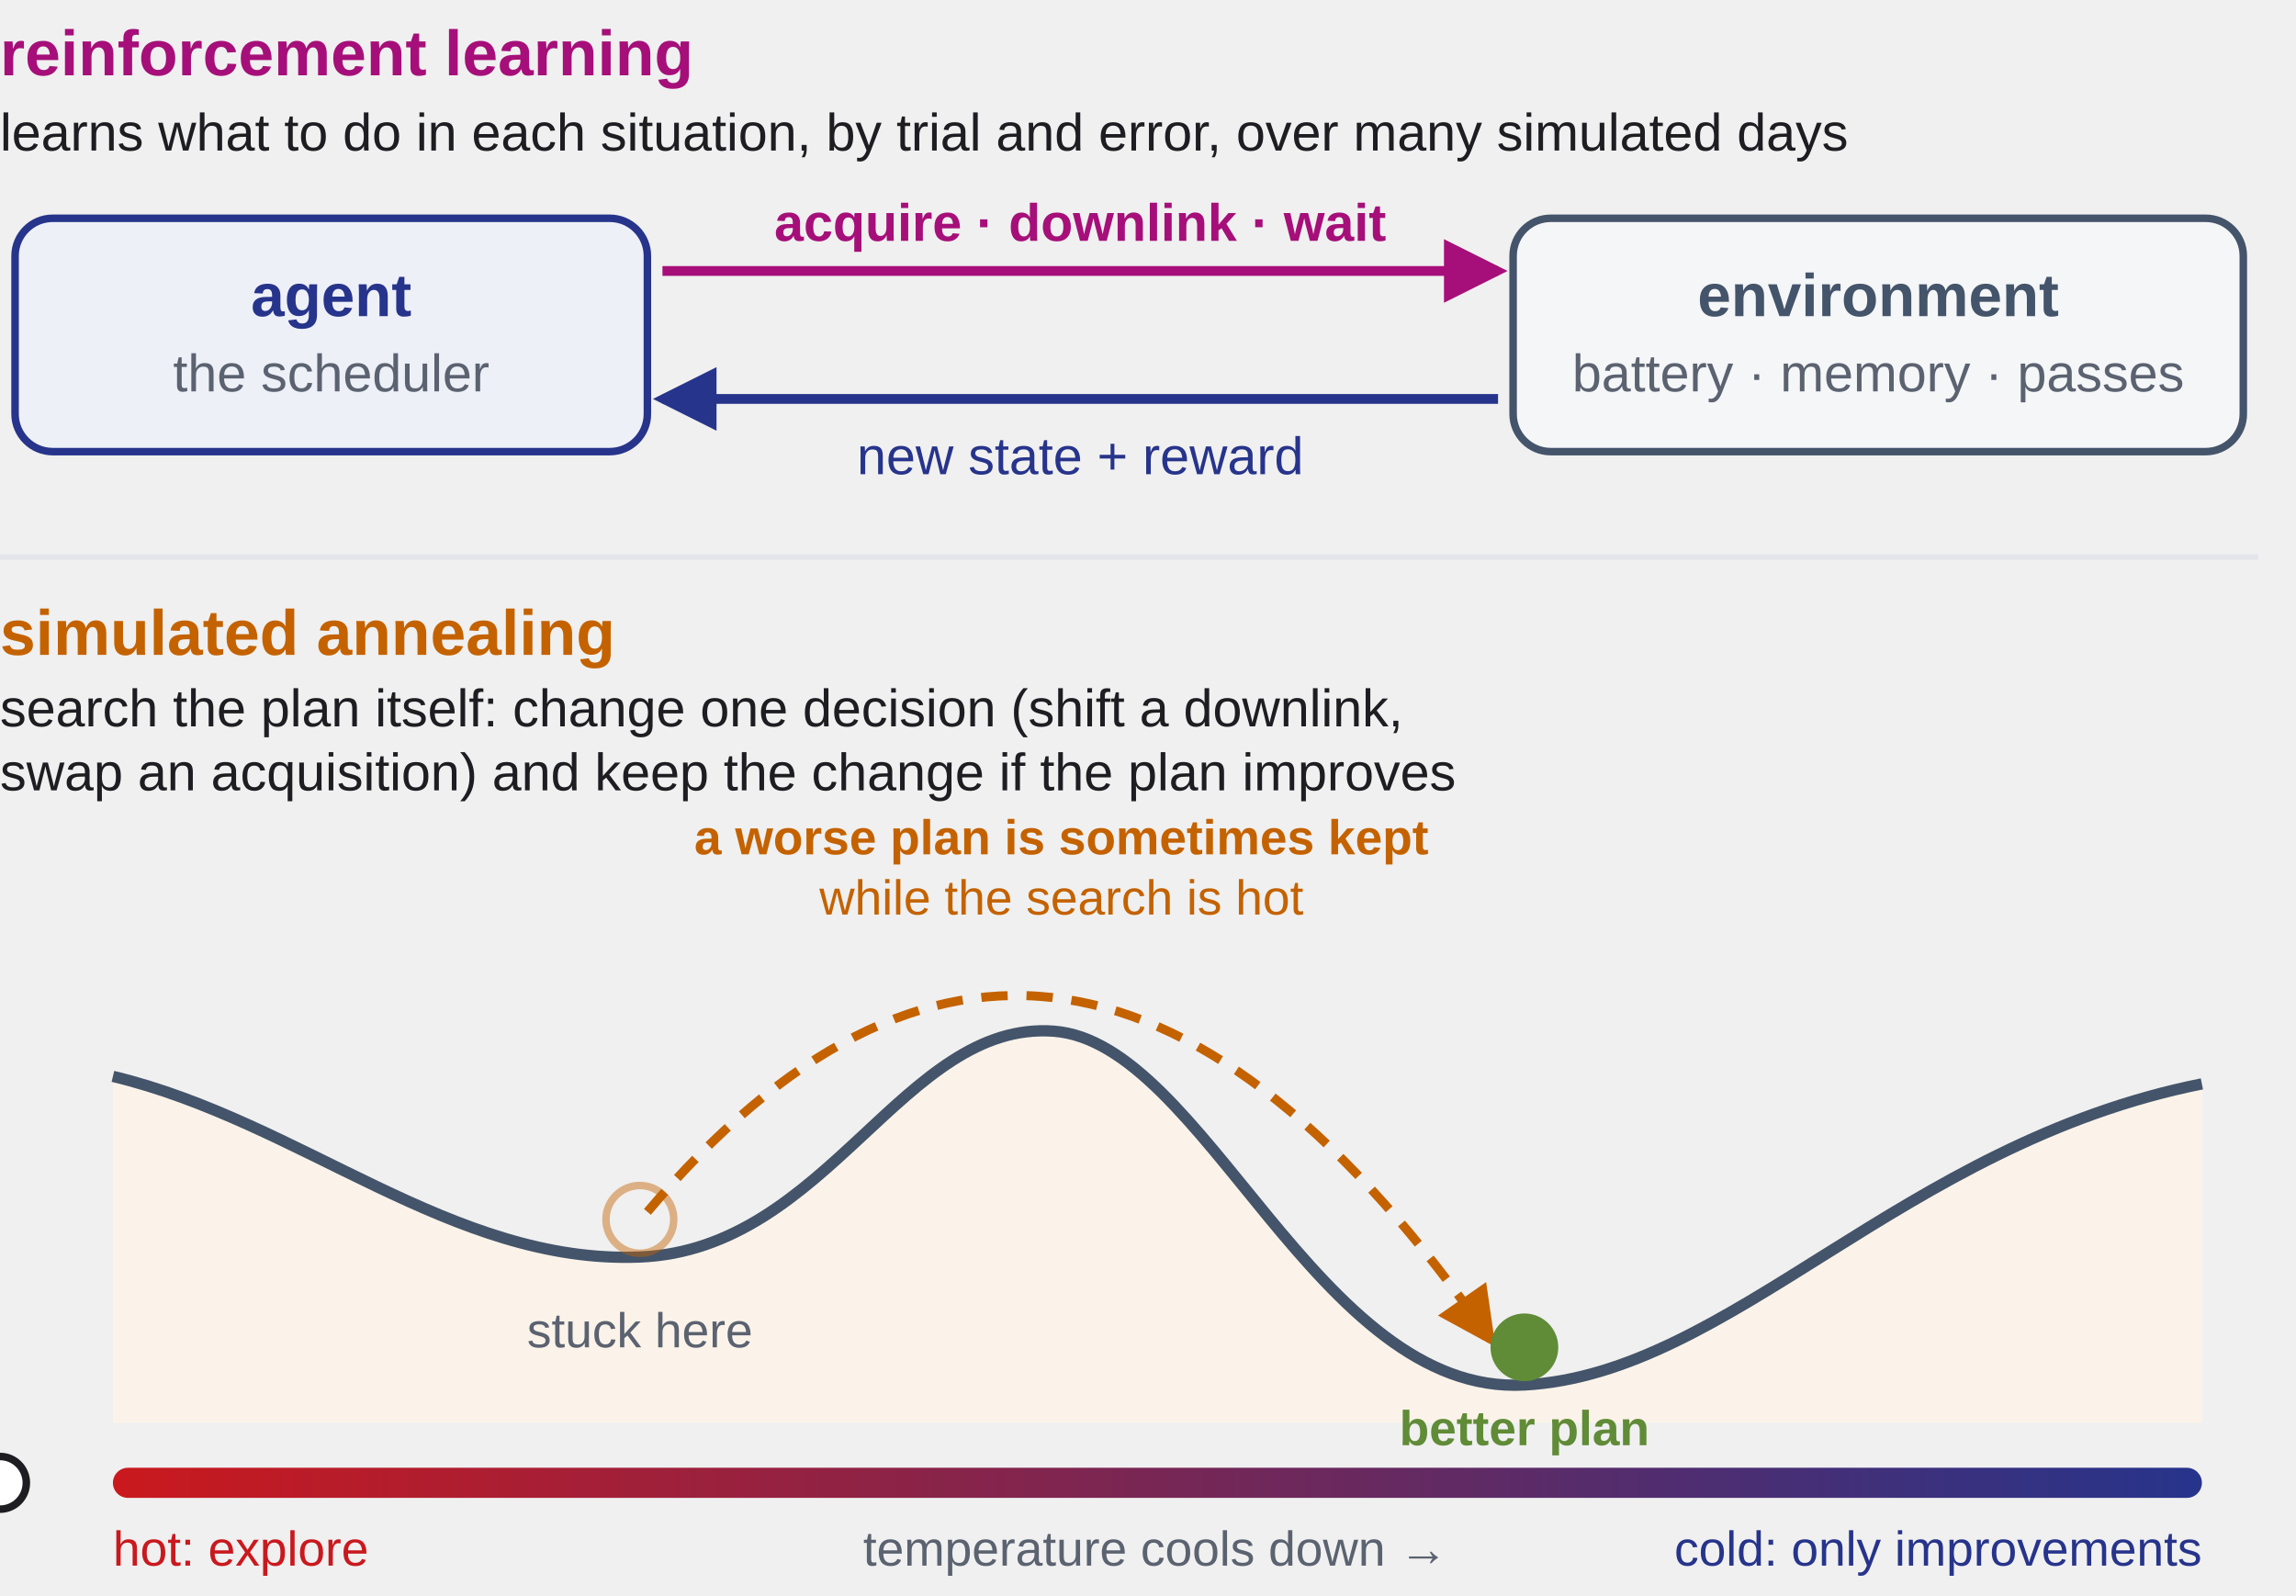
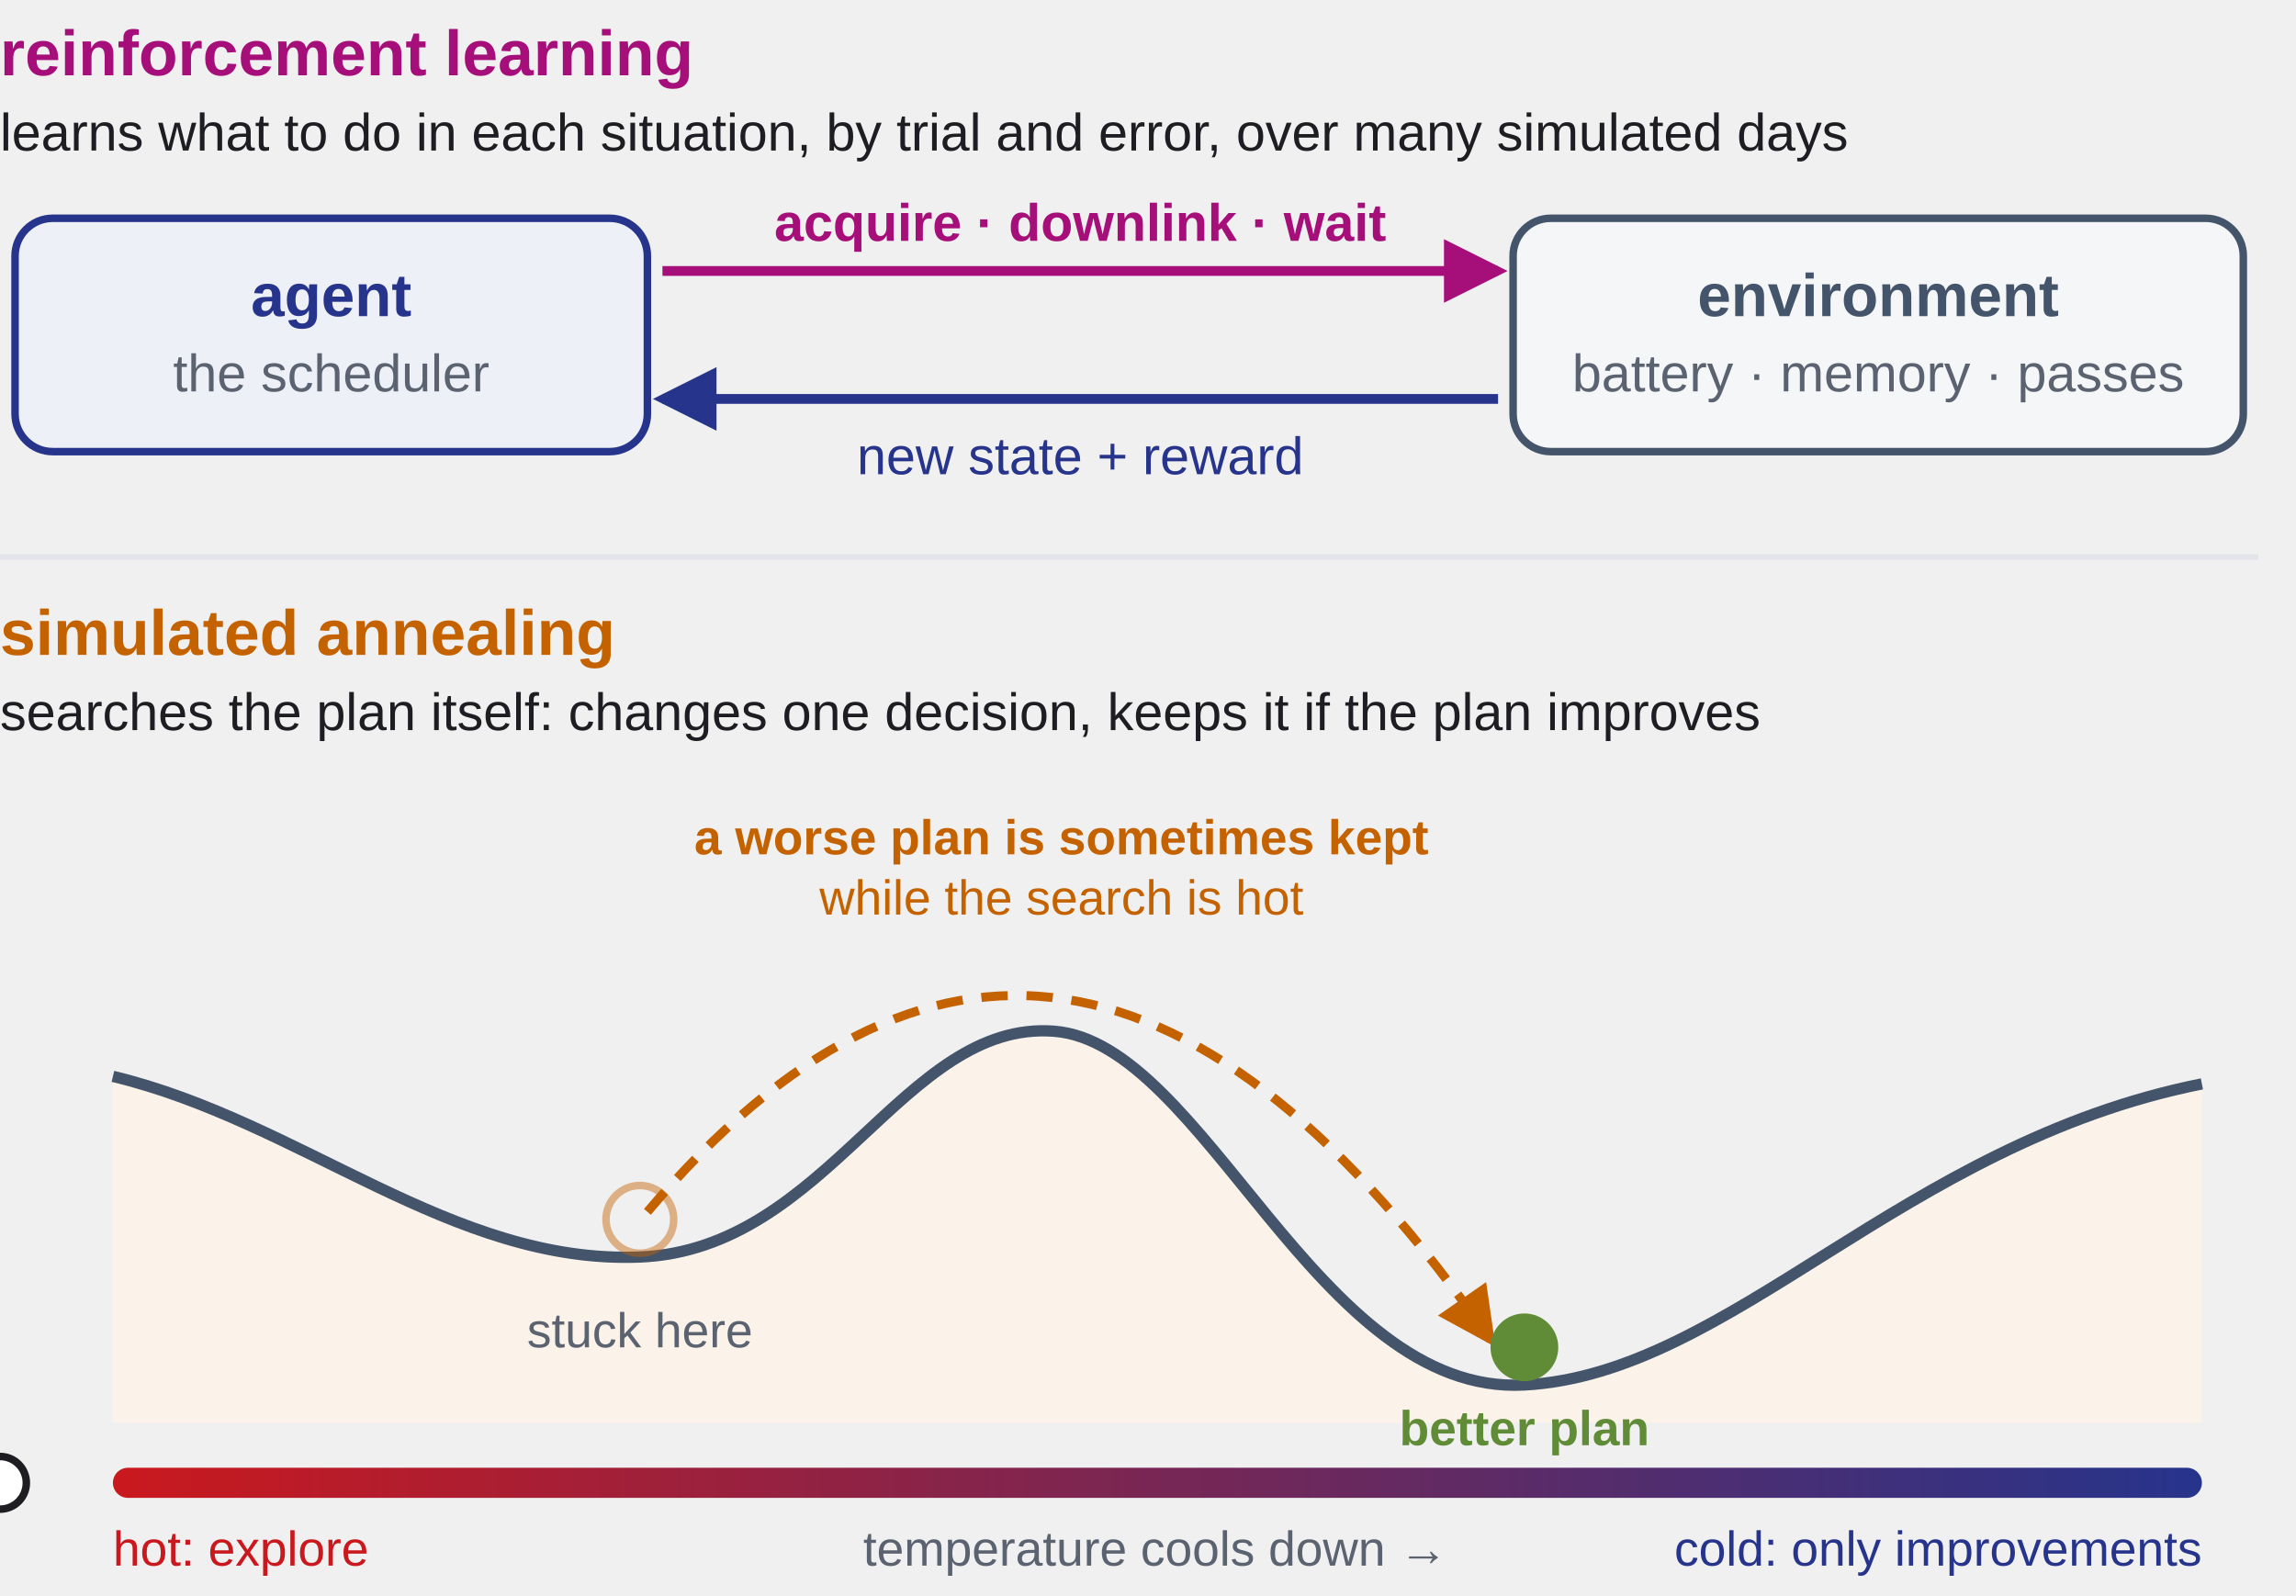
<svg xmlns="http://www.w3.org/2000/svg" viewBox="0 0 610 424" font-family="Inria Sans, Helvetica Neue, Arial, sans-serif">
  <defs>
    <marker id="b" viewBox="0 0 10 10" refX="8.5" refY="5" markerWidth="6.5" markerHeight="6.5" orient="auto-start-reverse">
      <path d="M0,0 L10,5 L0,10 z" fill="#27348B" />
    </marker>
    <marker id="m" viewBox="0 0 10 10" refX="8.5" refY="5" markerWidth="6.5" markerHeight="6.5" orient="auto-start-reverse">
      <path d="M0,0 L10,5 L0,10 z" fill="#A60F79" />
    </marker>
    <marker id="o" viewBox="0 0 10 10" refX="8.5" refY="5" markerWidth="6.5" markerHeight="6.5" orient="auto-start-reverse">
      <path d="M0,0 L10,5 L0,10 z" fill="#c46200" />
    </marker>
    <marker id="g" viewBox="0 0 10 10" refX="8.5" refY="5" markerWidth="6.5" markerHeight="6.5" orient="auto-start-reverse">
      <path d="M0,0 L10,5 L0,10 z" fill="#5b6270" />
    </marker>
    <linearGradient id="temp" x1="0" x2="1">
      <stop offset="0" stop-color="#C9191E" />
      <stop offset="1" stop-color="#27348B" />
    </linearGradient>
  </defs>
  <text x="0" y="20" font-size="17" fill="#A60F79" text-anchor="start" font-weight="bold" font-style="normal">reinforcement learning</text>
  <text x="0" y="40" font-size="14" fill="#1d1d22" text-anchor="start" font-weight="normal" font-style="normal">learns what to do in each situation, by trial and error, over many simulated days</text>
  <rect x="4" y="58" width="168" height="62" rx="10" fill="#eef0f8" stroke="#27348B" stroke-width="2" />
  <text x="88" y="84" font-size="16" fill="#27348B" text-anchor="middle" font-weight="bold" font-style="normal">agent</text>
  <text x="88" y="104" font-size="14" fill="#5b6270" text-anchor="middle" font-weight="normal" font-style="normal">the scheduler</text>
  <rect x="402" y="58" width="194" height="62" rx="10" fill="#f5f6f8" stroke="#44546A" stroke-width="2" />
  <text x="499" y="84" font-size="16" fill="#44546A" text-anchor="middle" font-weight="bold" font-style="normal">environment</text>
  <text x="499" y="104" font-size="14" fill="#5b6270" text-anchor="middle" font-weight="normal" font-style="normal">battery · memory · passes</text>
  <path d="M176,72 H398" stroke="#A60F79" stroke-width="2.6" marker-end="url(#m)" />
  <text x="287" y="64" font-size="14" fill="#A60F79" text-anchor="middle" font-weight="bold" font-style="normal">acquire · downlink · wait</text>
  <path d="M398,106 H176" stroke="#27348B" stroke-width="2.6" marker-end="url(#b)" />
  <text x="287" y="126" font-size="14" fill="#27348B" text-anchor="middle" font-weight="normal" font-style="normal">new state + reward</text>
  <line x1="0" y1="148" x2="600" y2="148" stroke="#e3e5ea" stroke-width="1.5" />
  <text x="0" y="174" font-size="17" fill="#c46200" text-anchor="start" font-weight="bold" font-style="normal">simulated annealing</text>
-   <text x="0" y="193" font-size="14" fill="#1d1d22" text-anchor="start" font-weight="normal" font-style="normal">search the plan itself: change one decision (shift a downlink,</text>
-   <text x="0" y="210" font-size="14" fill="#1d1d22" text-anchor="start" font-weight="normal" font-style="normal">swap an acquisition) and keep the change if the plan improves</text>
+   <text x="0" y="194" font-size="14" fill="#1d1d22" text-anchor="start" font-weight="normal" font-style="normal">searches the plan itself: changes one decision, keeps it if the plan improves</text>
  <g transform="translate(0,-14)">
    <path d="M30,300 C80,312 120,350 170,348 S240,285 280,288 S350,385 405,382 S505,318 585,302 L585,392 L30,392 Z" fill="#fbf3e9" />
    <path d="M30,300 C80,312 120,350 170,348 S240,285 280,288 S350,385 405,382 S505,318 585,302" fill="none" stroke="#44546A" stroke-width="3" />
    <path d="M172,336 Q282,206 396,370" fill="none" stroke="#c46200" stroke-width="2.4" stroke-dasharray="7 5" marker-end="url(#o)" />
    <circle cx="170" cy="338" r="9" fill="none" stroke="#c46200" stroke-width="2" opacity=".45" />
    <circle cx="405" cy="372" r="9" fill="#608B37" />
    <text x="170" y="372" font-size="13" fill="#5b6270" text-anchor="middle" font-weight="normal" font-style="normal">stuck here</text>
    <text x="405" y="398" font-size="13" fill="#608B37" text-anchor="middle" font-weight="bold" font-style="normal">better plan</text>
    <rect x="30" y="404" width="555" height="8" rx="4" fill="url(#temp)" />
    <text x="30" y="430" font-size="13" fill="#C9191E" text-anchor="start" font-weight="normal" font-style="normal">hot: explore</text>
    <text x="585" y="430" font-size="13" fill="#27348B" text-anchor="end" font-weight="normal" font-style="normal">cold: only improvements</text>
    <text x="307" y="430" font-size="13" fill="#5b6270" text-anchor="middle" font-weight="normal" font-style="normal">temperature cools down →</text>
    <circle r="9" fill="#c46200">
      <animateMotion dur="8s" repeatCount="indefinite" calcMode="linear" values="170.0,338.0;170.0,338.0;150.0,336.0;190.0,335.0;158.0,337.0;183.0,336.0;170.0,338.0;185.7,320.7;201.3,306.2;217.0,294.6;232.7,285.7;248.3,279.6;264.0,276.2;279.7,275.7;295.3,278.0;311.0,283.0;326.7,290.9;342.3,301.5;358.0,315.0;373.7,331.2;389.3,350.2;405.0,372.0;394.0,370.0;413.0,371.0;401.0,372.0;405.0,372.0;405.0,372.0" keyTimes="0;0.08;0.132;0.184;0.236;0.288;0.34;0.356;0.372;0.388;0.404;0.42;0.436;0.452;0.468;0.484;0.5;0.516;0.532;0.548;0.564;0.58;0.625;0.67;0.715;0.76;1" />
      <animate attributeName="opacity" dur="8s" repeatCount="indefinite" values="0;1;1;0" keyTimes="0;0.06;0.93;1" />
    </circle>
    <circle cy="408" r="7" fill="#fff" stroke="#1d1d22" stroke-width="2">
      <animate attributeName="cx" dur="8s" repeatCount="indefinite" values="40;40;575;575" keyTimes="0;0.08;0.8;1" />
      <animate attributeName="opacity" dur="8s" repeatCount="indefinite" values="0;1;1;0" keyTimes="0;0.06;0.93;1" />
    </circle>
  </g>
  <text x="282" y="227" font-size="13" fill="#c46200" text-anchor="middle" font-weight="bold" font-style="normal">a worse plan is sometimes kept</text>
  <text x="282" y="243" font-size="13" fill="#c46200" text-anchor="middle" font-weight="normal" font-style="normal">while the search is hot</text>
</svg>
